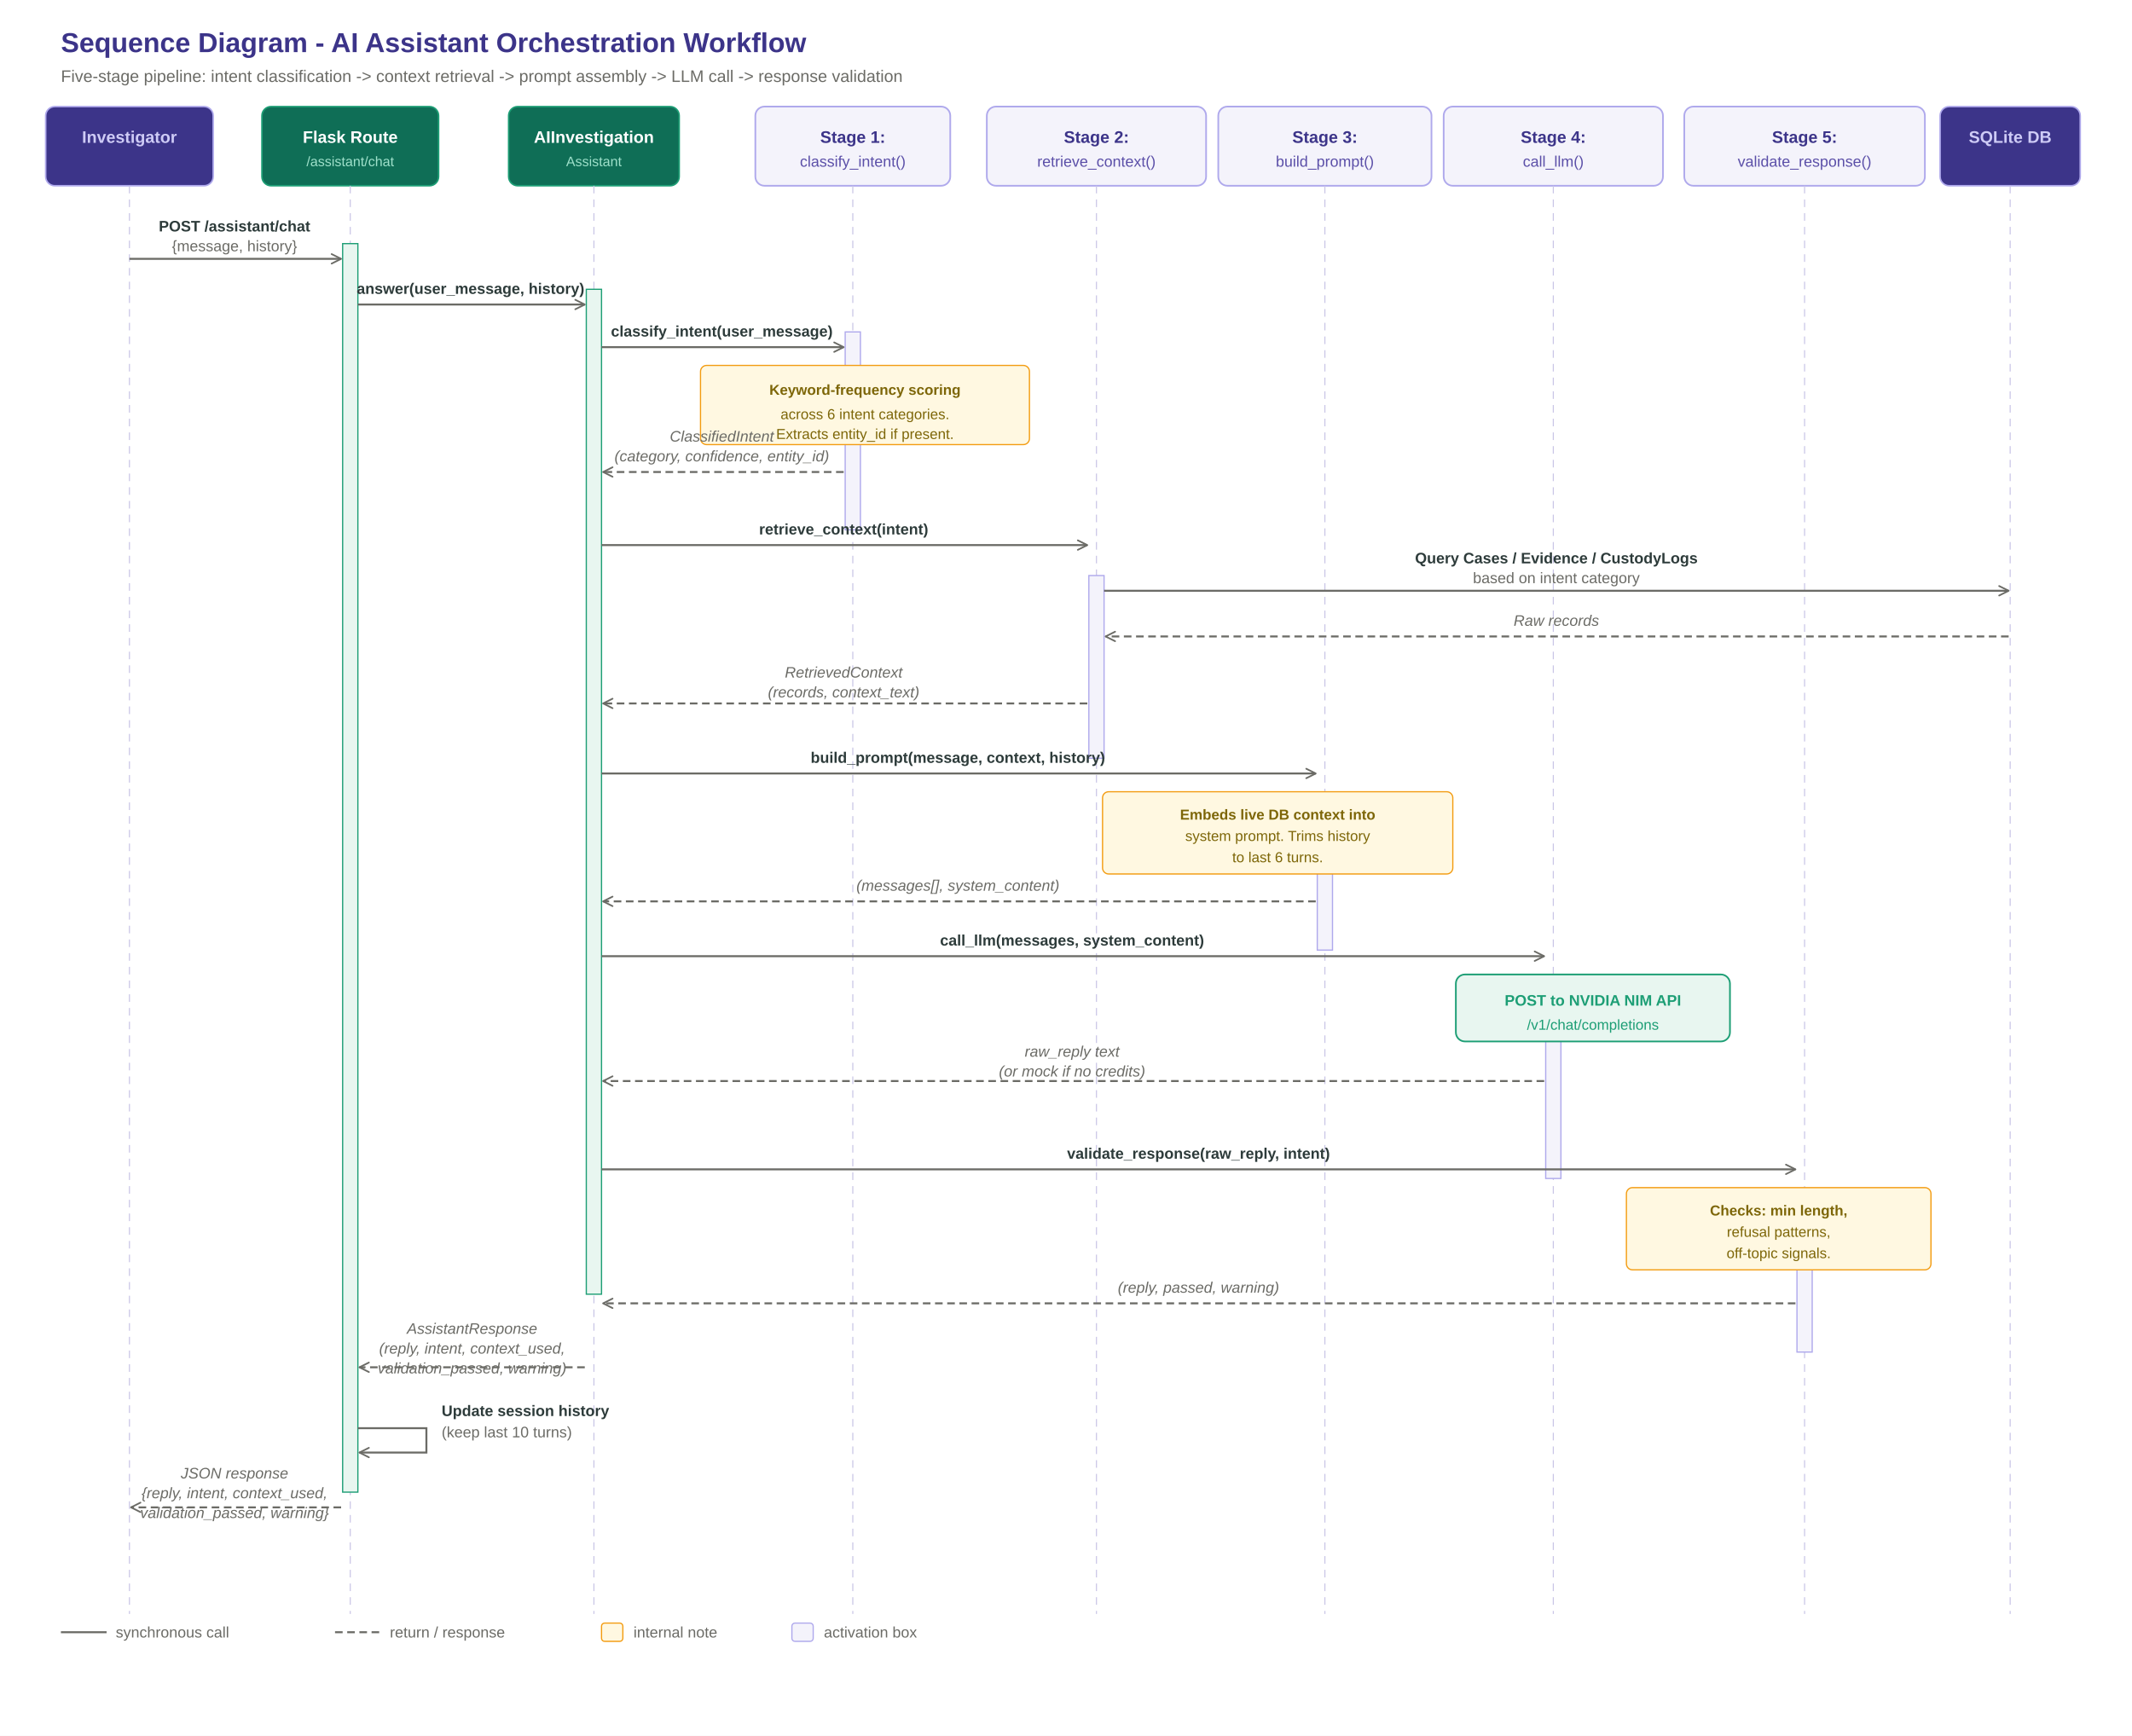
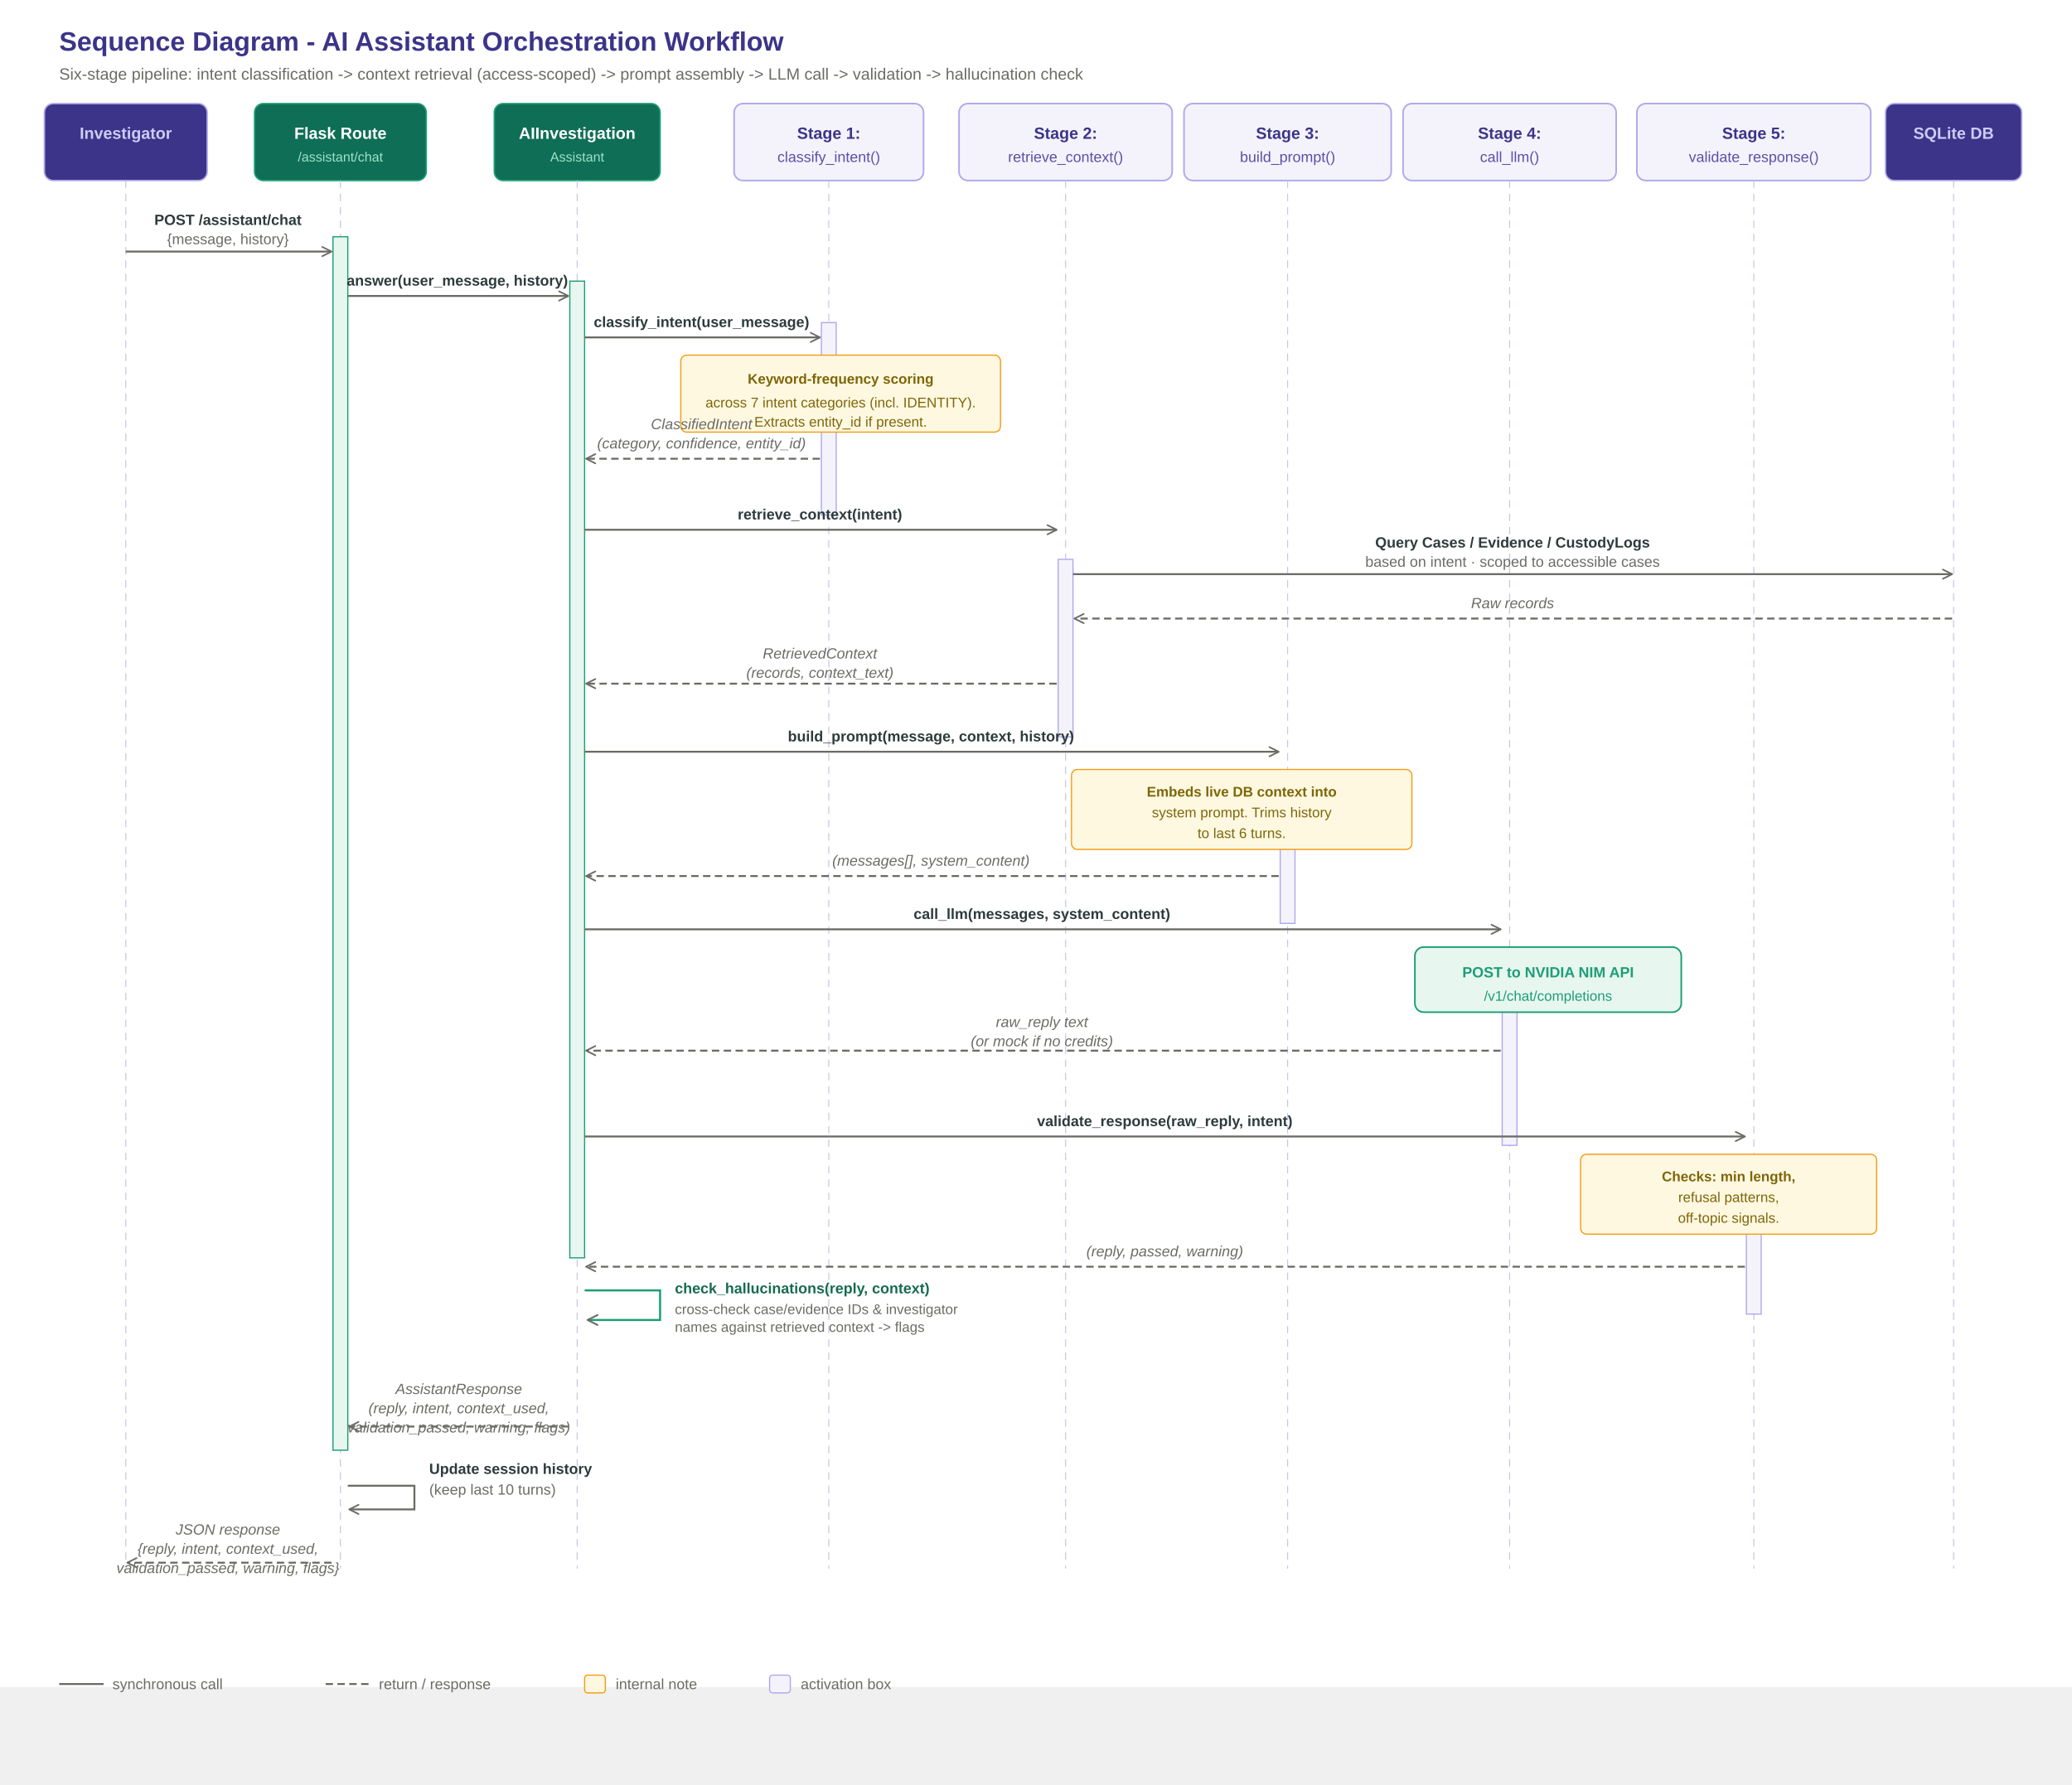
- <svg xmlns="http://www.w3.org/2000/svg" width="100%" viewBox="0 0 1400 1140" role="img" font-family="Segoe UI, Arial, Helvetica, sans-serif">
+ <svg xmlns="http://www.w3.org/2000/svg" width="100%" viewBox="0 0 1400 1206" role="img" font-family="Segoe UI, Arial, Helvetica, sans-serif">
  <defs>
    <marker id="arrow" viewBox="0 0 10 10" refX="9" refY="5" markerWidth="6" markerHeight="6" orient="auto-start-reverse">
      <path d="M1 1L9 5L1 9" fill="none" stroke="#6B6B66" stroke-width="1.4" stroke-linecap="round" stroke-linejoin="round" />
    </marker>
  </defs>
  <rect x="0" y="0" width="1400" height="1140" fill="#FFFFFF" />
  <text x="40" y="28" font-size="18" fill="#3C3489" text-anchor="start" font-weight="700" dominant-baseline="central">Sequence Diagram - AI Assistant Orchestration Workflow</text>
-   <text x="40" y="50" font-size="11" fill="#6B6B66" text-anchor="start" font-weight="400" dominant-baseline="central">Five-stage pipeline: intent classification -&gt; context retrieval -&gt; prompt assembly -&gt; LLM call -&gt; response validation</text>
+   <text x="40" y="50" font-size="11" fill="#6B6B66" text-anchor="start" font-weight="400" dominant-baseline="central">Six-stage pipeline: intent classification -&gt; context retrieval (access-scoped) -&gt; prompt assembly -&gt; LLM call -&gt; validation -&gt; hallucination check</text>
  <rect x="30" y="70" width="110" height="52" rx="6" fill="#3C3489" stroke="#AFA9EC" stroke-width="1" />
  <text x="85" y="90" font-size="11" fill="#CECBF6" text-anchor="middle" font-weight="700" dominant-baseline="central">Investigator</text>
  <rect x="172" y="70" width="116" height="52" rx="6" fill="#0F6E56" stroke="#1D9E75" stroke-width="1" />
  <text x="230" y="90" font-size="11" fill="#FFFFFF" text-anchor="middle" font-weight="700" dominant-baseline="central">Flask Route</text>
  <text x="230" y="106" font-size="9" fill="#9FE1CB" text-anchor="middle" dominant-baseline="central">/assistant/chat</text>
  <rect x="334" y="70" width="112" height="52" rx="6" fill="#0F6E56" stroke="#1D9E75" stroke-width="1" />
  <text x="390" y="90" font-size="11" fill="#FFFFFF" text-anchor="middle" font-weight="700" dominant-baseline="central">AIInvestigation</text>
  <text x="390" y="106" font-size="9" fill="#9FE1CB" text-anchor="middle" dominant-baseline="central">Assistant</text>
  <rect x="496" y="70" width="128" height="52" rx="6" fill="#F4F3FB" stroke="#AFA9EC" stroke-width="1.1" />
  <text x="560" y="90" font-size="11" fill="#3C3489" text-anchor="middle" font-weight="700" dominant-baseline="central">Stage 1:</text>
  <text x="560" y="106" font-size="10" fill="#5B4FA8" text-anchor="middle" dominant-baseline="central">classify_intent()</text>
  <rect x="648" y="70" width="144" height="52" rx="6" fill="#F4F3FB" stroke="#AFA9EC" stroke-width="1.1" />
  <text x="720" y="90" font-size="11" fill="#3C3489" text-anchor="middle" font-weight="700" dominant-baseline="central">Stage 2:</text>
  <text x="720" y="106" font-size="10" fill="#5B4FA8" text-anchor="middle" dominant-baseline="central">retrieve_context()</text>
  <rect x="800" y="70" width="140" height="52" rx="6" fill="#F4F3FB" stroke="#AFA9EC" stroke-width="1.1" />
  <text x="870" y="90" font-size="11" fill="#3C3489" text-anchor="middle" font-weight="700" dominant-baseline="central">Stage 3:</text>
  <text x="870" y="106" font-size="10" fill="#5B4FA8" text-anchor="middle" dominant-baseline="central">build_prompt()</text>
  <rect x="948" y="70" width="144" height="52" rx="6" fill="#F4F3FB" stroke="#AFA9EC" stroke-width="1.1" />
  <text x="1020" y="90" font-size="11" fill="#3C3489" text-anchor="middle" font-weight="700" dominant-baseline="central">Stage 4:</text>
  <text x="1020" y="106" font-size="10" fill="#5B4FA8" text-anchor="middle" dominant-baseline="central">call_llm()</text>
  <rect x="1106" y="70" width="158" height="52" rx="6" fill="#F4F3FB" stroke="#AFA9EC" stroke-width="1.1" />
  <text x="1185" y="90" font-size="11" fill="#3C3489" text-anchor="middle" font-weight="700" dominant-baseline="central">Stage 5:</text>
  <text x="1185" y="106" font-size="10" fill="#5B4FA8" text-anchor="middle" dominant-baseline="central">validate_response()</text>
  <rect x="1274" y="70" width="92" height="52" rx="6" fill="#3C3489" stroke="#AFA9EC" stroke-width="1" />
  <text x="1320" y="90" font-size="11" fill="#CECBF6" text-anchor="middle" font-weight="700" dominant-baseline="central">SQLite DB</text>
  <line x1="85" y1="122" x2="85" y2="1060" stroke="#C9C5E6" stroke-width="0.7" stroke-dasharray="5 4" />
  <line x1="230" y1="122" x2="230" y2="1060" stroke="#C9C5E6" stroke-width="0.7" stroke-dasharray="5 4" />
  <line x1="390" y1="122" x2="390" y2="1060" stroke="#C9C5E6" stroke-width="0.7" stroke-dasharray="5 4" />
  <line x1="560" y1="122" x2="560" y2="1060" stroke="#C9C5E6" stroke-width="0.7" stroke-dasharray="5 4" />
  <line x1="720" y1="122" x2="720" y2="1060" stroke="#C9C5E6" stroke-width="0.7" stroke-dasharray="5 4" />
  <line x1="870" y1="122" x2="870" y2="1060" stroke="#C9C5E6" stroke-width="0.7" stroke-dasharray="5 4" />
  <line x1="1020" y1="122" x2="1020" y2="1060" stroke="#C9C5E6" stroke-width="0.7" stroke-dasharray="5 4" />
  <line x1="1185" y1="122" x2="1185" y2="1060" stroke="#C9C5E6" stroke-width="0.7" stroke-dasharray="5 4" />
  <line x1="1320" y1="122" x2="1320" y2="1060" stroke="#C9C5E6" stroke-width="0.7" stroke-dasharray="5 4" />
  <rect x="225" y="160" width="10" height="820" fill="#E8F6F0" stroke="#1D9E75" stroke-width="0.8" />
  <rect x="385" y="190" width="10" height="660" fill="#E8F6F0" stroke="#1D9E75" stroke-width="0.8" />
  <rect x="555" y="218" width="10" height="130" fill="#F4F3FB" stroke="#AFA9EC" stroke-width="0.8" />
  <rect x="715" y="378" width="10" height="120" fill="#F4F3FB" stroke="#AFA9EC" stroke-width="0.8" />
  <rect x="865" y="534" width="10" height="90" fill="#F4F3FB" stroke="#AFA9EC" stroke-width="0.8" />
  <rect x="1015" y="654" width="10" height="120" fill="#F4F3FB" stroke="#AFA9EC" stroke-width="0.8" />
  <rect x="1180" y="798" width="10" height="90" fill="#F4F3FB" stroke="#AFA9EC" stroke-width="0.8" />
  <line x1="85" y1="170" x2="224" y2="170" stroke="#6B6B66" stroke-width="1.3" marker-end="url(#arrow)" />
  <text x="154" y="152" font-size="10" fill="#2D3B3A" text-anchor="middle" font-weight="600">POST /assistant/chat</text>
  <text x="154" y="165" font-size="10" fill="#6B6B66" text-anchor="middle">{message, history}</text>
  <line x1="235" y1="200" x2="384" y2="200" stroke="#6B6B66" stroke-width="1.3" marker-end="url(#arrow)" />
  <text x="309" y="193" font-size="10" fill="#2D3B3A" text-anchor="middle" font-weight="600">answer(user_message, history)</text>
  <line x1="395" y1="228" x2="554" y2="228" stroke="#6B6B66" stroke-width="1.3" marker-end="url(#arrow)" />
  <text x="474" y="221" font-size="10" fill="#2D3B3A" text-anchor="middle" font-weight="600">classify_intent(user_message)</text>
  <rect x="460" y="240" width="216" height="52" rx="4" fill="#FFF8E1" stroke="#F39C12" stroke-width="0.8" />
  <text x="568" y="256" font-size="9.5" fill="#7D6608" text-anchor="middle" font-weight="600" dominant-baseline="central">Keyword-frequency scoring</text>
-   <text x="568" y="272" font-size="9.5" fill="#7D6608" text-anchor="middle" dominant-baseline="central">across 6 intent categories.</text>
+   <text x="568" y="272" font-size="9.5" fill="#7D6608" text-anchor="middle" dominant-baseline="central">across 7 intent categories (incl. IDENTITY).</text>
  <text x="568" y="285" font-size="9.5" fill="#7D6608" text-anchor="middle" dominant-baseline="central">Extracts entity_id if present.</text>
  <line x1="554" y1="310" x2="396" y2="310" stroke="#6B6B66" stroke-width="1.3" stroke-dasharray="5 3" marker-end="url(#arrow)" />
  <text x="474" y="290" font-size="10" fill="#6B6B66" text-anchor="middle" font-style="italic">ClassifiedIntent</text>
  <text x="474" y="303" font-size="10" fill="#6B6B66" text-anchor="middle" font-style="italic">(category, confidence, entity_id)</text>
  <line x1="395" y1="358" x2="714" y2="358" stroke="#6B6B66" stroke-width="1.3" marker-end="url(#arrow)" />
  <text x="554" y="351" font-size="10" fill="#2D3B3A" text-anchor="middle" font-weight="600">retrieve_context(intent)</text>
  <line x1="725" y1="388" x2="1319" y2="388" stroke="#6B6B66" stroke-width="1.3" marker-end="url(#arrow)" />
  <text x="1022" y="370" font-size="10" fill="#2D3B3A" text-anchor="middle" font-weight="600">Query Cases / Evidence / CustodyLogs</text>
-   <text x="1022" y="383" font-size="10" fill="#6B6B66" text-anchor="middle">based on intent category</text>
+   <text x="1022" y="383" font-size="10" fill="#6B6B66" text-anchor="middle">based on intent · scoped to accessible cases</text>
  <line x1="1319" y1="418" x2="726" y2="418" stroke="#6B6B66" stroke-width="1.3" stroke-dasharray="5 3" marker-end="url(#arrow)" />
  <text x="1022" y="411" font-size="10" fill="#6B6B66" text-anchor="middle" font-style="italic">Raw records</text>
  <line x1="714" y1="462" x2="396" y2="462" stroke="#6B6B66" stroke-width="1.3" stroke-dasharray="5 3" marker-end="url(#arrow)" />
  <text x="554" y="445" font-size="10" fill="#6B6B66" text-anchor="middle" font-style="italic">RetrievedContext</text>
  <text x="554" y="458" font-size="10" fill="#6B6B66" text-anchor="middle" font-style="italic">(records, context_text)</text>
  <line x1="395" y1="508" x2="864" y2="508" stroke="#6B6B66" stroke-width="1.3" marker-end="url(#arrow)" />
  <text x="629" y="501" font-size="10" fill="#2D3B3A" text-anchor="middle" font-weight="600">build_prompt(message, context, history)</text>
  <rect x="724" y="520" width="230" height="54" rx="4" fill="#FFF8E1" stroke="#F39C12" stroke-width="0.8" />
  <text x="839" y="535" font-size="9.5" fill="#7D6608" text-anchor="middle" font-weight="600" dominant-baseline="central">Embeds live DB context into</text>
  <text x="839" y="549" font-size="9.5" fill="#7D6608" text-anchor="middle" dominant-baseline="central">system prompt. Trims history</text>
  <text x="839" y="563" font-size="9.5" fill="#7D6608" text-anchor="middle" dominant-baseline="central">to last 6 turns.</text>
  <line x1="864" y1="592" x2="396" y2="592" stroke="#6B6B66" stroke-width="1.3" stroke-dasharray="5 3" marker-end="url(#arrow)" />
  <text x="629" y="585" font-size="10" fill="#6B6B66" text-anchor="middle" font-style="italic">(messages[], system_content)</text>
  <line x1="395" y1="628" x2="1014" y2="628" stroke="#6B6B66" stroke-width="1.3" marker-end="url(#arrow)" />
  <text x="704" y="621" font-size="10" fill="#2D3B3A" text-anchor="middle" font-weight="600">call_llm(messages, system_content)</text>
  <rect x="956" y="640" width="180" height="44" rx="6" fill="#E8F6F0" stroke="#1D9E75" stroke-width="1.1" />
  <text x="1046" y="657" font-size="10" fill="#1D9E75" text-anchor="middle" font-weight="700" dominant-baseline="central">POST to NVIDIA NIM API</text>
  <text x="1046" y="673" font-size="9.5" fill="#1D9E75" text-anchor="middle" dominant-baseline="central">/v1/chat/completions</text>
  <line x1="1014" y1="710" x2="396" y2="710" stroke="#6B6B66" stroke-width="1.3" stroke-dasharray="5 3" marker-end="url(#arrow)" />
  <text x="704" y="694" font-size="10" fill="#6B6B66" text-anchor="middle" font-style="italic">raw_reply text</text>
  <text x="704" y="707" font-size="10" fill="#6B6B66" text-anchor="middle" font-style="italic">(or mock if no credits)</text>
  <line x1="395" y1="768" x2="1179" y2="768" stroke="#6B6B66" stroke-width="1.3" marker-end="url(#arrow)" />
  <text x="787" y="761" font-size="10" fill="#2D3B3A" text-anchor="middle" font-weight="600">validate_response(raw_reply, intent)</text>
  <rect x="1068" y="780" width="200" height="54" rx="4" fill="#FFF8E1" stroke="#F39C12" stroke-width="0.8" />
  <text x="1168" y="795" font-size="9.5" fill="#7D6608" text-anchor="middle" font-weight="600" dominant-baseline="central">Checks: min length,</text>
  <text x="1168" y="809" font-size="9.5" fill="#7D6608" text-anchor="middle" dominant-baseline="central">refusal patterns,</text>
  <text x="1168" y="823" font-size="9.5" fill="#7D6608" text-anchor="middle" dominant-baseline="central">off-topic signals.</text>
  <line x1="1179" y1="856" x2="396" y2="856" stroke="#6B6B66" stroke-width="1.3" stroke-dasharray="5 3" marker-end="url(#arrow)" />
  <text x="787" y="849" font-size="10" fill="#6B6B66" text-anchor="middle" font-style="italic">(reply, passed, warning)</text>
-   <line x1="384" y1="898" x2="236" y2="898" stroke="#6B6B66" stroke-width="1.3" stroke-dasharray="5 3" marker-end="url(#arrow)" />
-   <text x="310" y="876" font-size="10" fill="#6B6B66" text-anchor="middle" font-style="italic">AssistantResponse</text>
-   <text x="310" y="889" font-size="10" fill="#6B6B66" text-anchor="middle" font-style="italic">(reply, intent, context_used,</text>
-   <text x="310" y="902" font-size="10" fill="#6B6B66" text-anchor="middle" font-style="italic">validation_passed, warning)</text>
-   <path d="M235 938 L280 938 L280 954 L236 954" fill="none" stroke="#6B6B66" stroke-width="1.3" marker-end="url(#arrow)" />
-   <text x="290" y="930" font-size="10" fill="#2D3B3A" text-anchor="start" font-weight="600">Update session history</text>
-   <text x="290" y="944" font-size="10" fill="#6B6B66" text-anchor="start">(keep last 10 turns)</text>
-   <line x1="224" y1="990" x2="86" y2="990" stroke="#6B6B66" stroke-width="1.3" stroke-dasharray="5 3" marker-end="url(#arrow)" />
-   <text x="154" y="971" font-size="10" fill="#6B6B66" text-anchor="middle" font-style="italic">JSON response</text>
-   <text x="154" y="984" font-size="10" fill="#6B6B66" text-anchor="middle" font-style="italic">{reply, intent, context_used,</text>
-   <text x="154" y="997" font-size="10" fill="#6B6B66" text-anchor="middle" font-style="italic">validation_passed, warning}</text>
-   <line x1="40" y1="1072" x2="70" y2="1072" stroke="#6B6B66" stroke-width="1.3" />
-   <text x="76" y="1072" font-size="10" fill="#6B6B66" text-anchor="start" dominant-baseline="central">synchronous call</text>
-   <line x1="220" y1="1072" x2="250" y2="1072" stroke="#6B6B66" stroke-width="1.3" stroke-dasharray="5 3" />
-   <text x="256" y="1072" font-size="10" fill="#6B6B66" text-anchor="start" dominant-baseline="central">return / response</text>
-   <rect x="395" y="1066" width="14" height="12" rx="2" fill="#FFF8E1" stroke="#F39C12" stroke-width="0.8" />
-   <text x="416" y="1072" font-size="10" fill="#6B6B66" text-anchor="start" dominant-baseline="central">internal note</text>
-   <rect x="520" y="1066" width="14" height="12" rx="2" fill="#F4F3FB" stroke="#AFA9EC" stroke-width="0.8" />
-   <text x="541" y="1072" font-size="10" fill="#6B6B66" text-anchor="start" dominant-baseline="central">activation box</text>
+   <path d="M395 872 L446 872 L446 892 L397 892" fill="none" stroke="#1D9E75" stroke-width="1.4" marker-end="url(#arrow)" />
+   <text x="456" y="874" font-size="10" fill="#166B4F" text-anchor="start" font-weight="700">check_hallucinations(reply, context)</text>
+   <text x="456" y="888" font-size="9.5" fill="#6B6B66" text-anchor="start">cross-check case/evidence IDs &amp; investigator</text>
+   <text x="456" y="900" font-size="9.5" fill="#6B6B66" text-anchor="start">names against retrieved context -&gt; flags</text>
+   <line x1="384" y1="964" x2="236" y2="964" stroke="#6B6B66" stroke-width="1.3" stroke-dasharray="5 3" marker-end="url(#arrow)" />
+   <text x="310" y="942" font-size="10" fill="#6B6B66" text-anchor="middle" font-style="italic">AssistantResponse</text>
+   <text x="310" y="955" font-size="10" fill="#6B6B66" text-anchor="middle" font-style="italic">(reply, intent, context_used,</text>
+   <text x="310" y="968" font-size="10" fill="#6B6B66" text-anchor="middle" font-style="italic">validation_passed, warning, flags)</text>
+   <path d="M235 1004 L280 1004 L280 1020 L236 1020" fill="none" stroke="#6B6B66" stroke-width="1.3" marker-end="url(#arrow)" />
+   <text x="290" y="996" font-size="10" fill="#2D3B3A" text-anchor="start" font-weight="600">Update session history</text>
+   <text x="290" y="1010" font-size="10" fill="#6B6B66" text-anchor="start">(keep last 10 turns)</text>
+   <line x1="224" y1="1056" x2="86" y2="1056" stroke="#6B6B66" stroke-width="1.3" stroke-dasharray="5 3" marker-end="url(#arrow)" />
+   <text x="154" y="1037" font-size="10" fill="#6B6B66" text-anchor="middle" font-style="italic">JSON response</text>
+   <text x="154" y="1050" font-size="10" fill="#6B6B66" text-anchor="middle" font-style="italic">{reply, intent, context_used,</text>
+   <text x="154" y="1063" font-size="10" fill="#6B6B66" text-anchor="middle" font-style="italic">validation_passed, warning, flags}</text>
+   <line x1="40" y1="1138" x2="70" y2="1138" stroke="#6B6B66" stroke-width="1.3" />
+   <text x="76" y="1138" font-size="10" fill="#6B6B66" text-anchor="start" dominant-baseline="central">synchronous call</text>
+   <line x1="220" y1="1138" x2="250" y2="1138" stroke="#6B6B66" stroke-width="1.3" stroke-dasharray="5 3" />
+   <text x="256" y="1138" font-size="10" fill="#6B6B66" text-anchor="start" dominant-baseline="central">return / response</text>
+   <rect x="395" y="1132" width="14" height="12" rx="2" fill="#FFF8E1" stroke="#F39C12" stroke-width="0.8" />
+   <text x="416" y="1138" font-size="10" fill="#6B6B66" text-anchor="start" dominant-baseline="central">internal note</text>
+   <rect x="520" y="1132" width="14" height="12" rx="2" fill="#F4F3FB" stroke="#AFA9EC" stroke-width="0.8" />
+   <text x="541" y="1138" font-size="10" fill="#6B6B66" text-anchor="start" dominant-baseline="central">activation box</text>
</svg>
